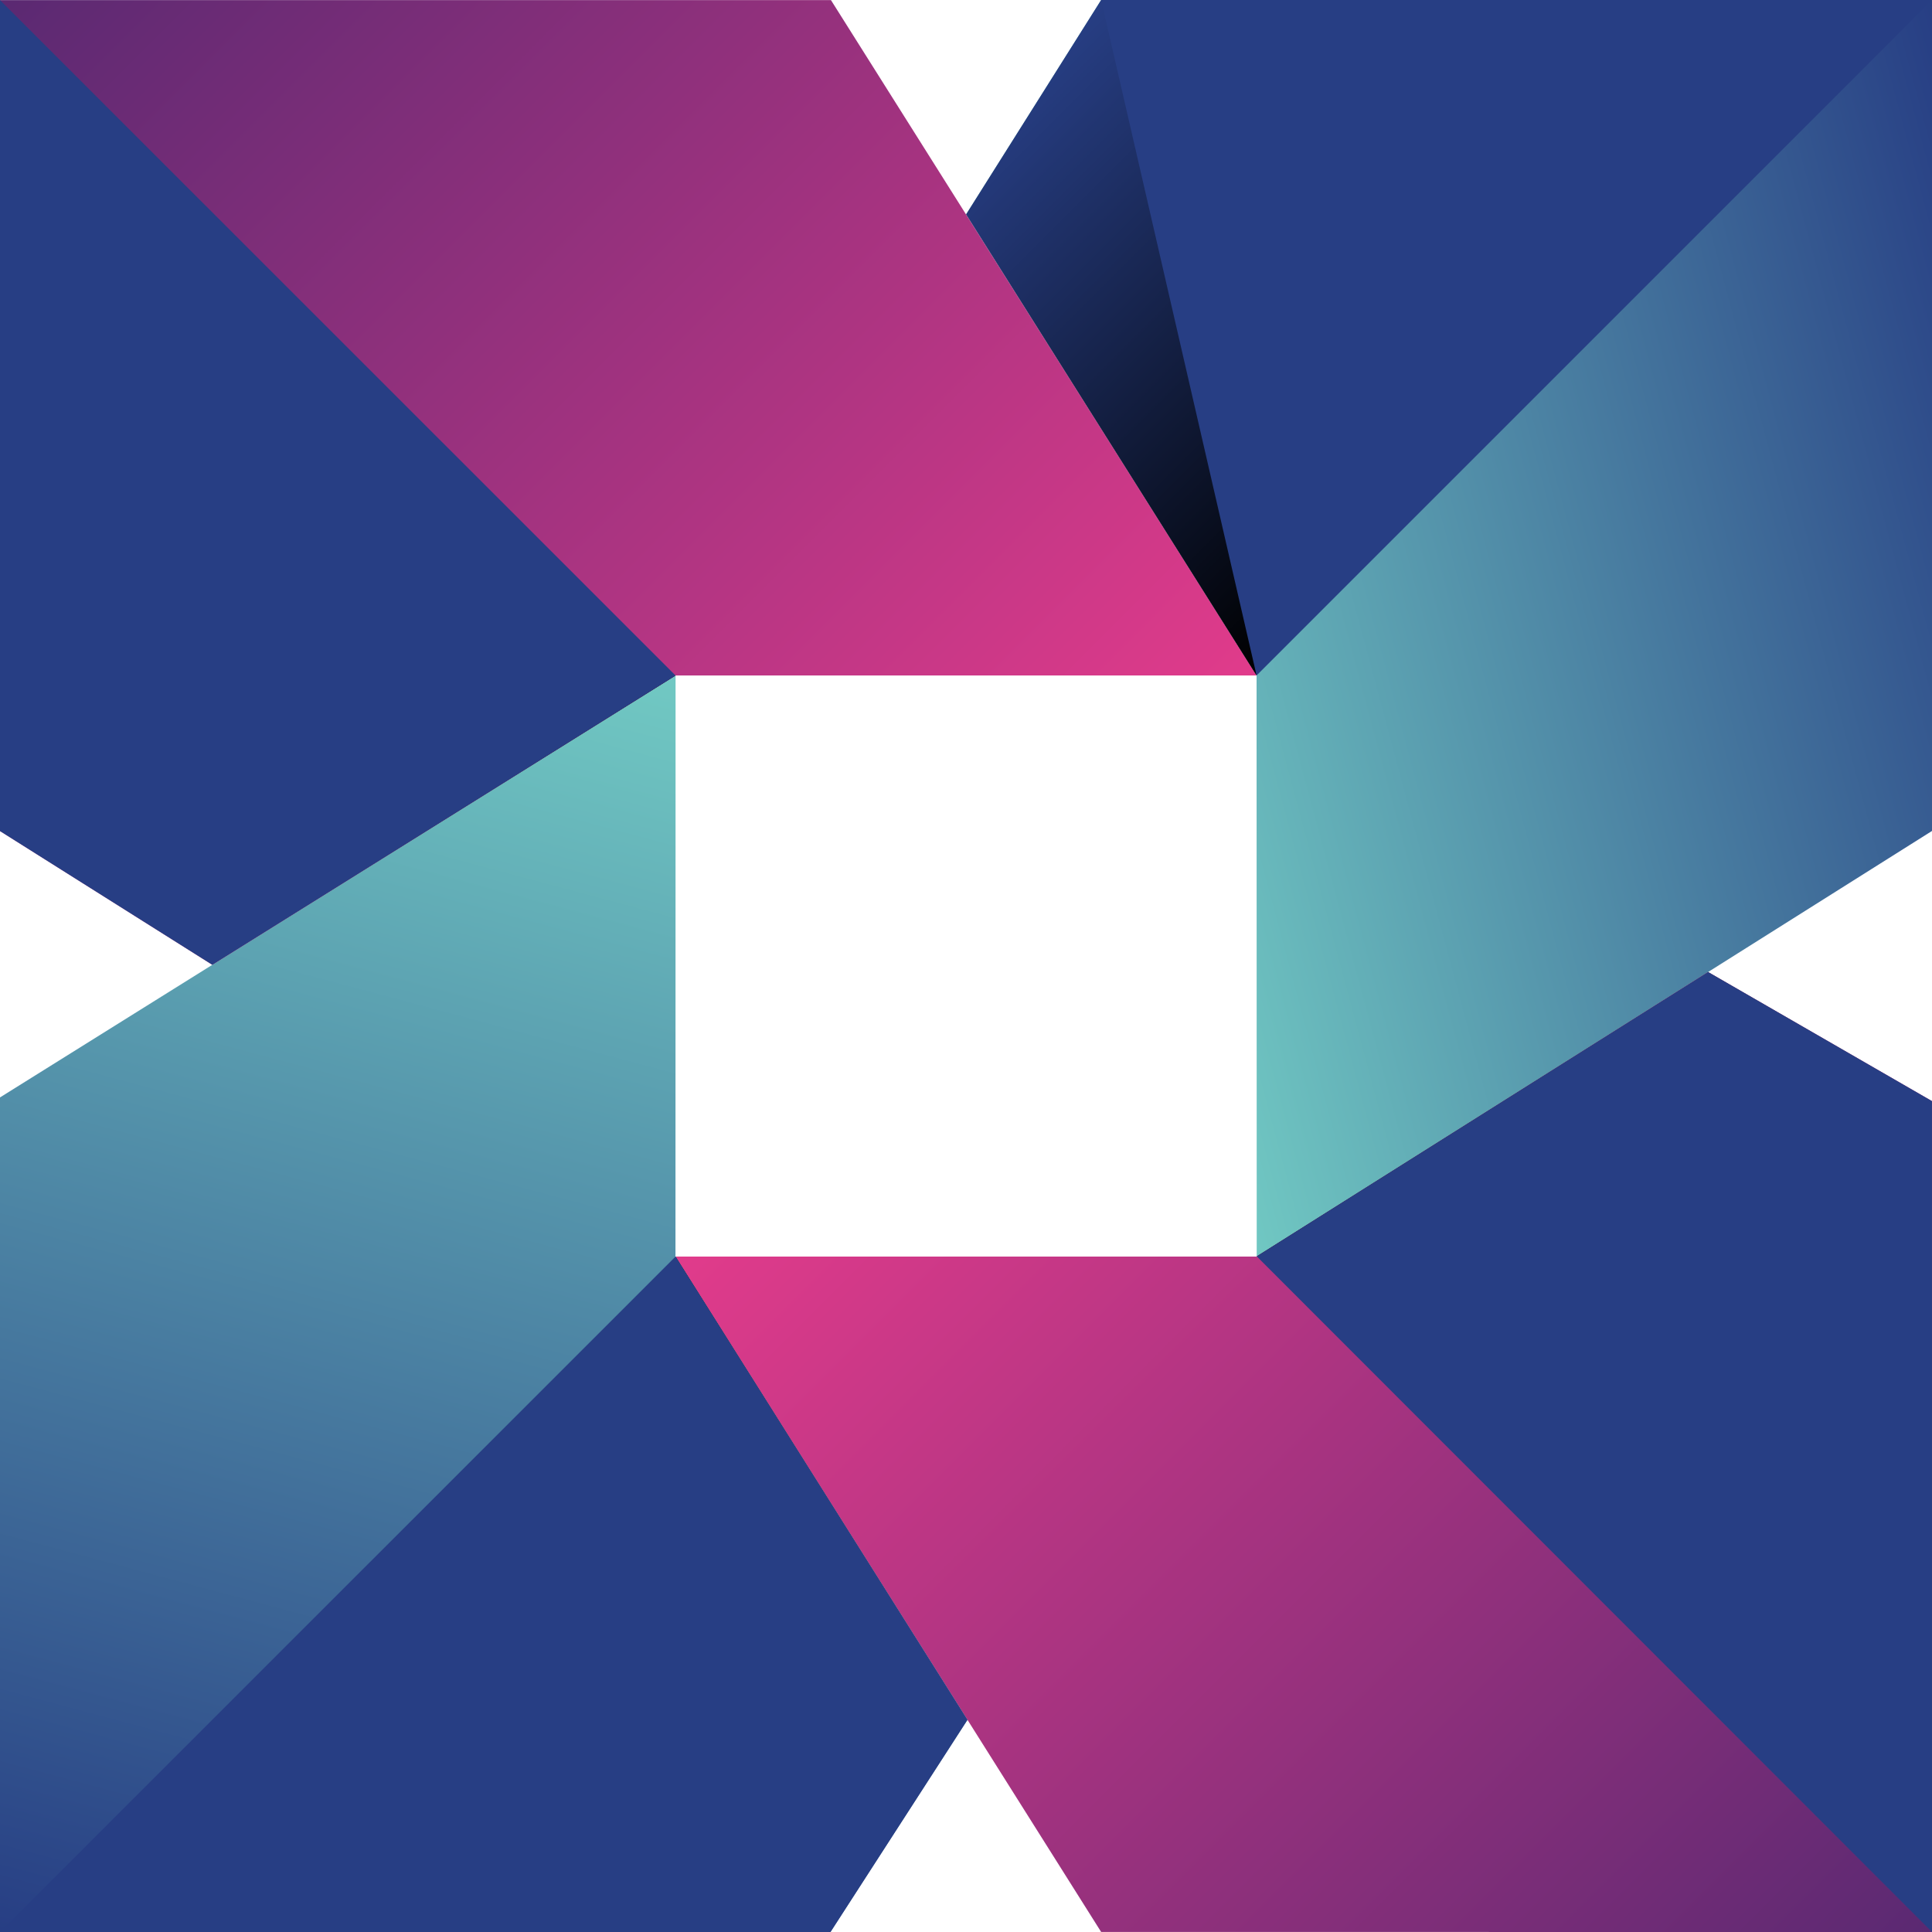
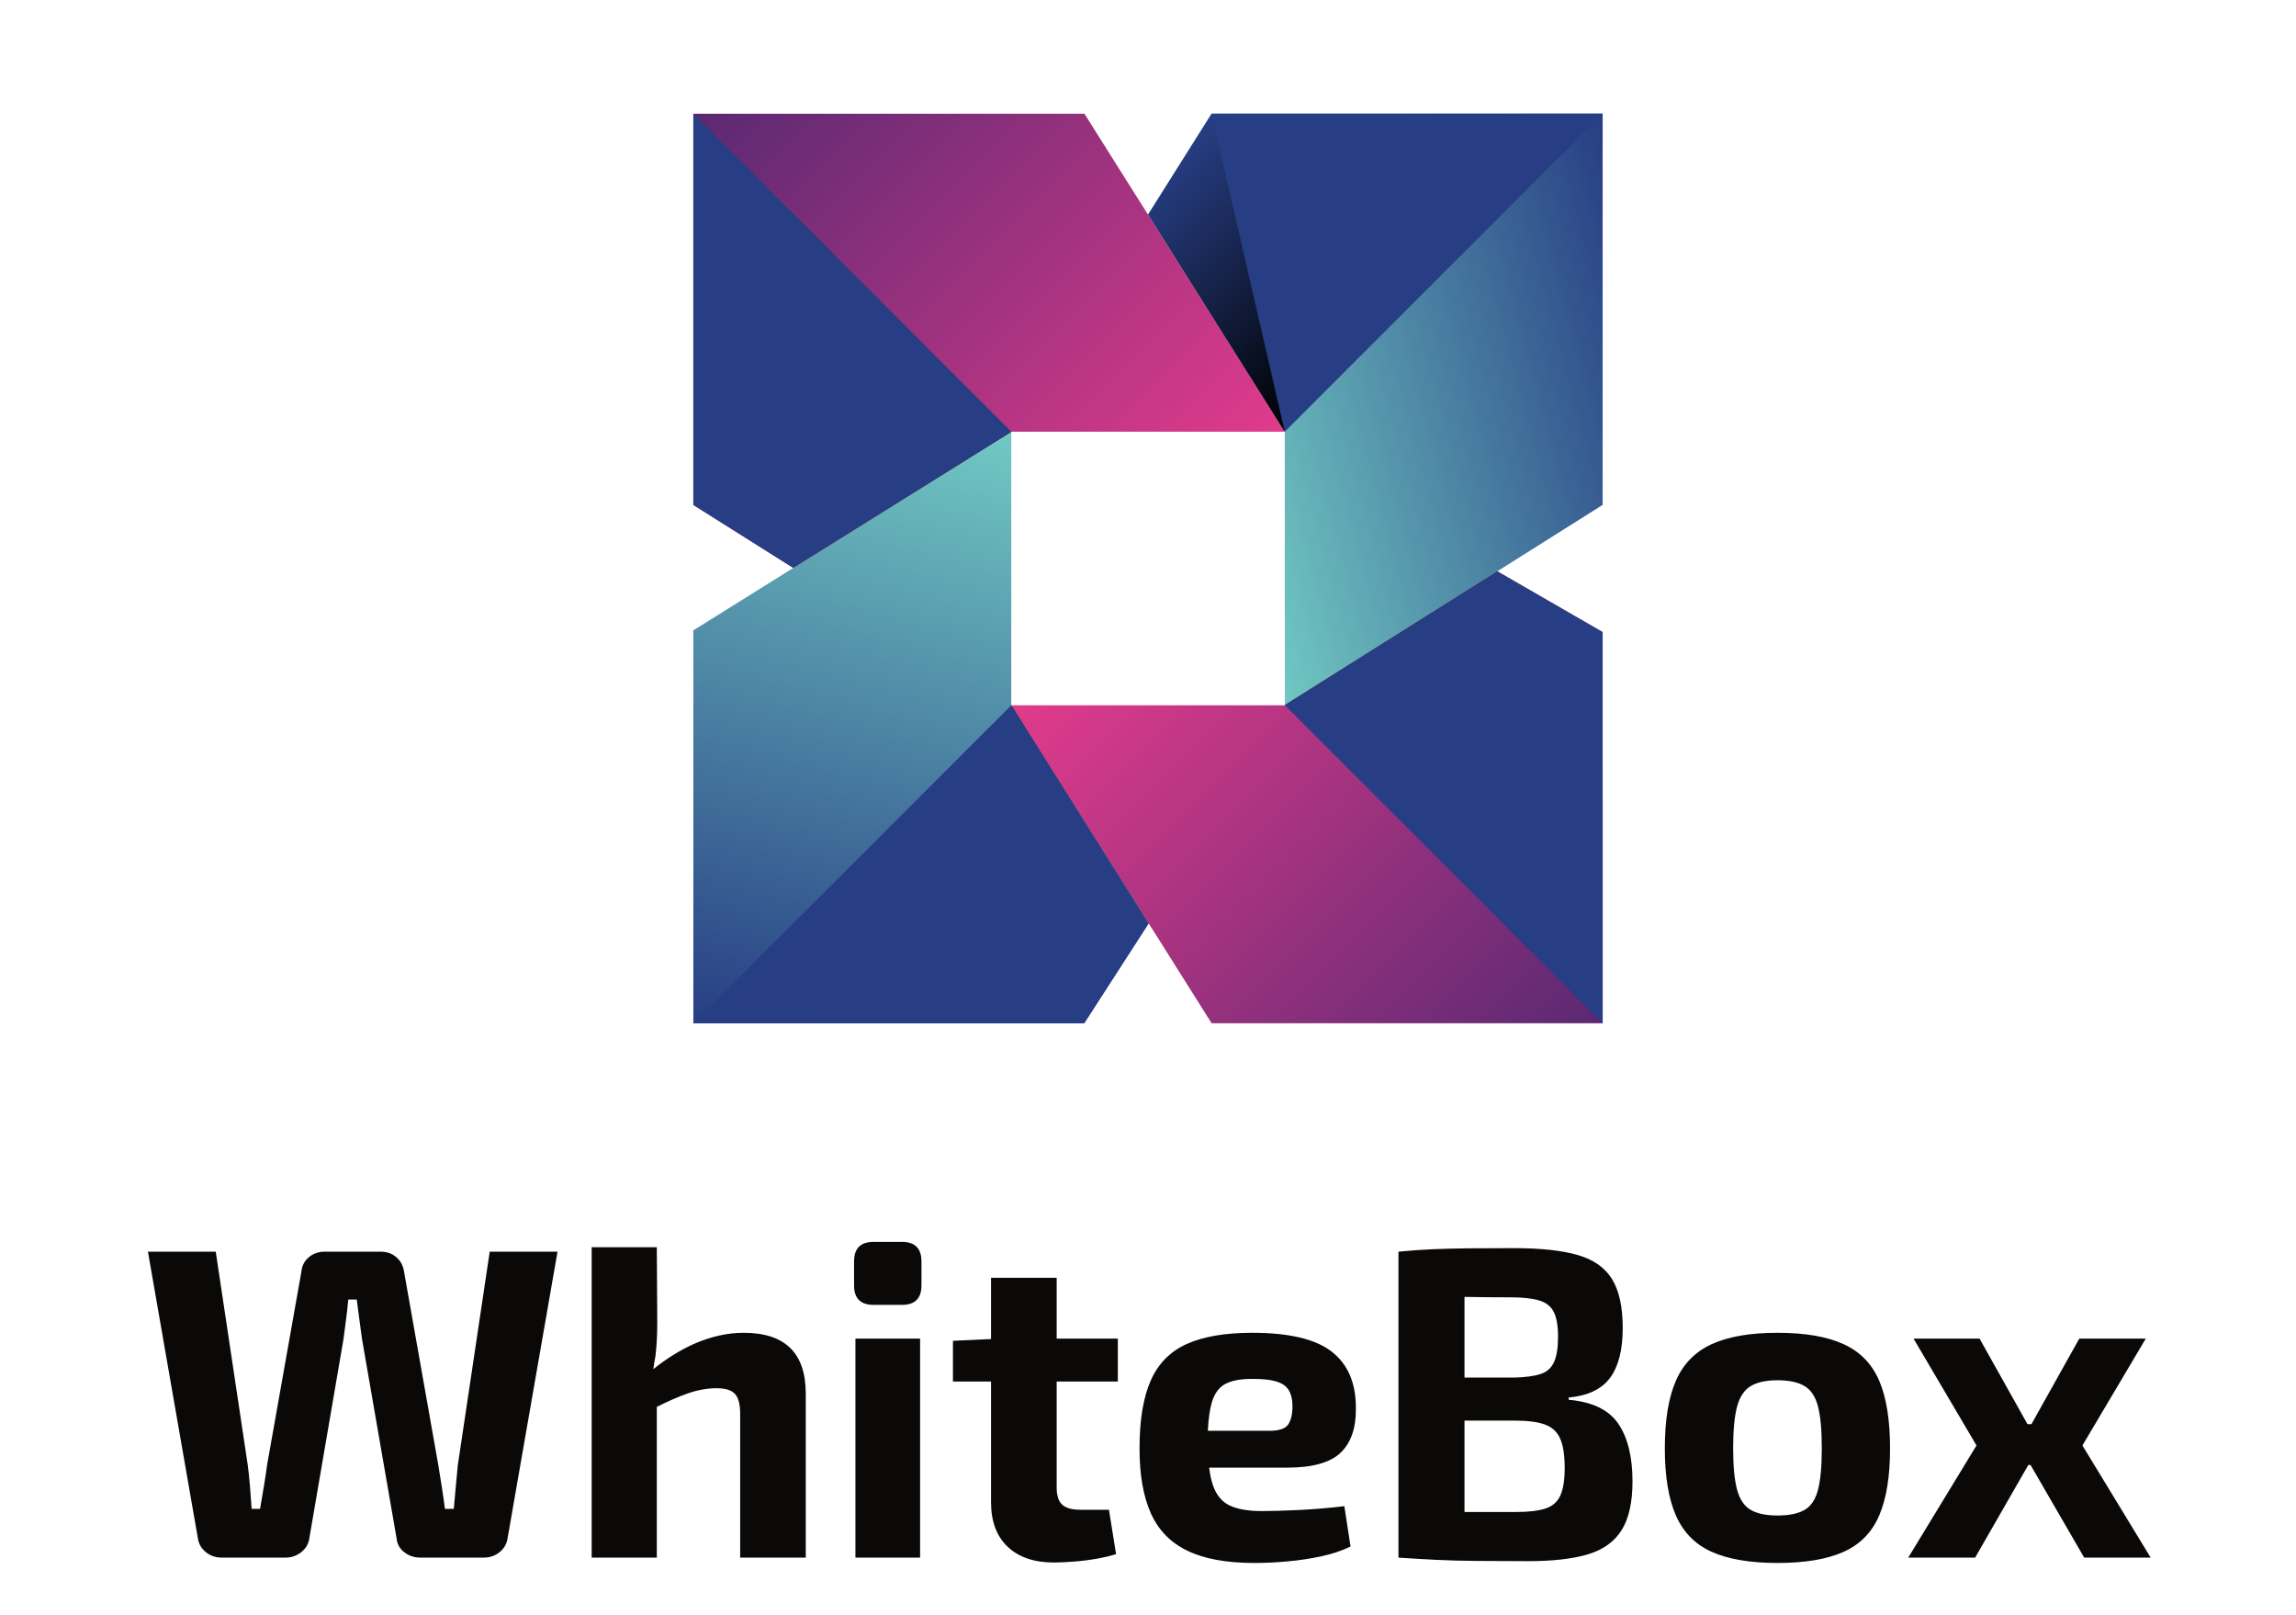
- <svg xmlns="http://www.w3.org/2000/svg" version="1.1" width="400" height="400" viewBox="0 0 400 400" role="img" aria-label="WhiteBox">
-   <defs>
-     <linearGradient id="SVGID_1_" gradientUnits="userSpaceOnUse" x1="224.41" y1="135.30" x2="422.09" y2="82.33">
-       <stop offset="0" stop-color="#71C9C3" />
-       <stop offset="1" stop-color="#273E84" />
-     </linearGradient>
-     <linearGradient id="SVGID_2_" gradientUnits="userSpaceOnUse" x1="140.77" y1="140.05" x2="66.37" y2="417.73">
-       <stop offset="0" stop-color="#71C9C3" />
-       <stop offset="1" stop-color="#273E84" />
-     </linearGradient>
-     <linearGradient id="SVGID_3_" gradientUnits="userSpaceOnUse" x1="200.01" y1="199.98" x2="0.02" y2="-0.02">
-       <stop offset="0" stop-color="#E13B8B" />
-       <stop offset="1" stop-color="#5A2972" />
-     </linearGradient>
-     <linearGradient id="SVGID_4_" gradientUnits="userSpaceOnUse" x1="200.03" y1="199.97" x2="400.02" y2="399.95">
-       <stop offset="0" stop-color="#E13B8B" />
-       <stop offset="1" stop-color="#5A2972" />
-     </linearGradient>
-     <linearGradient id="SVGID_5_" gradientUnits="userSpaceOnUse" x1="260.20" y1="230.65" x2="400.01" y2="230.65">
-       <stop offset="0" stop-color="#000000" />
-       <stop offset="1" stop-color="#000000" stop-opacity="0" />
-     </linearGradient>
-     <linearGradient id="SVGID_6_" gradientUnits="userSpaceOnUse" x1="287.10" y1="112.89" x2="201.08" y2="26.88">
-       <stop offset="0" stop-color="#000000" />
-       <stop offset="1" stop-color="#000000" stop-opacity="0" />
-     </linearGradient>
-     <linearGradient id="SVGID_7_" gradientUnits="userSpaceOnUse" x1="112.98" y1="112.90" x2="26.94" y2="198.94">
-       <stop offset="0" stop-color="#000000" />
-       <stop offset="1" stop-color="#000000" stop-opacity="0" />
-     </linearGradient>
-     <linearGradient id="SVGID_8_" gradientUnits="userSpaceOnUse" x1="112.95" y1="287.06" x2="198.90" y2="373.01">
-       <stop offset="0" stop-color="#000000" />
-       <stop offset="1" stop-color="#000000" stop-opacity="0" />
-     </linearGradient>
-   </defs>
-   <g>
-     <polygon fill="url(#SVGID_1_)" points="400,172.04 260.19,260.13 260.16,139.85 200.02,44.39 227.98,0 400,0" />
-     <polygon fill="url(#SVGID_2_)" points="171.94,400 0,400 0,227.21 139.87,139.85 139.85,260.18 200.3,356.07" />
-     <polygon fill="#273E84" points="260.16,139.85 200.02,44.39 227.98,0 400,0" />
-     <polygon fill="url(#SVGID_3_)" points="139.88,139.85 43.96,199.75 0,172.06 0,0.02 172.04,0.02 260.16,139.85" />
-     <polygon fill="url(#SVGID_4_)" points="400,400 227.98,399.99 139.87,260.16 260.16,260.16 353.64,201.25 400,227.97" />
-     <polygon fill="url(#SVGID_5_)" points="260.19,260.13 353.64,201.25 400,227.97" />
-     <polygon fill="url(#SVGID_6_)" points="260.16,139.85 200.02,44.39 227.98,0" />
-     <polygon fill="url(#SVGID_7_)" points="139.87,139.85 0.01,172.07 43.96,199.75" />
-     <polygon fill="url(#SVGID_8_)" points="171.94,400 139.87,260.16 200.3,356.07" />
-     <polygon fill="#273E84" points="260.19,260.11 353.64,201.25 399.99,227.98 400,400" />
-     <polygon fill="#273E84" points="139.87,260.15 200.3,356.07 171.94,400 0,400" />
-     <polygon fill="#273E84" points="139.87,139.86 43.96,199.75 0,172.06 0,0.02" />
+ <svg xmlns="http://www.w3.org/2000/svg" width="404" height="284" viewBox="0 0 404 284" role="img" aria-label="WhiteBox">
+   <g transform="translate(122 20) scale(0.4)">
+     <defs>
+       <linearGradient id="SVGID_1_" gradientUnits="userSpaceOnUse" x1="224.41" y1="135.30" x2="422.09" y2="82.33">
+         <stop offset="0" stop-color="#71C9C3" />
+         <stop offset="1" stop-color="#273E84" />
+       </linearGradient>
+       <linearGradient id="SVGID_2_" gradientUnits="userSpaceOnUse" x1="140.77" y1="140.05" x2="66.37" y2="417.73">
+         <stop offset="0" stop-color="#71C9C3" />
+         <stop offset="1" stop-color="#273E84" />
+       </linearGradient>
+       <linearGradient id="SVGID_3_" gradientUnits="userSpaceOnUse" x1="200.01" y1="199.98" x2="0.02" y2="-0.02">
+         <stop offset="0" stop-color="#E13B8B" />
+         <stop offset="1" stop-color="#5A2972" />
+       </linearGradient>
+       <linearGradient id="SVGID_4_" gradientUnits="userSpaceOnUse" x1="200.03" y1="199.97" x2="400.02" y2="399.95">
+         <stop offset="0" stop-color="#E13B8B" />
+         <stop offset="1" stop-color="#5A2972" />
+       </linearGradient>
+       <linearGradient id="SVGID_5_" gradientUnits="userSpaceOnUse" x1="260.20" y1="230.65" x2="400.01" y2="230.65">
+         <stop offset="0" stop-color="#000000" />
+         <stop offset="1" stop-color="#000000" stop-opacity="0" />
+       </linearGradient>
+       <linearGradient id="SVGID_6_" gradientUnits="userSpaceOnUse" x1="287.10" y1="112.89" x2="201.08" y2="26.88">
+         <stop offset="0" stop-color="#000000" />
+         <stop offset="1" stop-color="#000000" stop-opacity="0" />
+       </linearGradient>
+       <linearGradient id="SVGID_7_" gradientUnits="userSpaceOnUse" x1="112.98" y1="112.90" x2="26.94" y2="198.94">
+         <stop offset="0" stop-color="#000000" />
+         <stop offset="1" stop-color="#000000" stop-opacity="0" />
+       </linearGradient>
+       <linearGradient id="SVGID_8_" gradientUnits="userSpaceOnUse" x1="112.95" y1="287.06" x2="198.90" y2="373.01">
+         <stop offset="0" stop-color="#000000" />
+         <stop offset="1" stop-color="#000000" stop-opacity="0" />
+       </linearGradient>
+     </defs>
+     <g>
+       <polygon fill="url(#SVGID_1_)" points="400,172.04 260.19,260.13 260.16,139.85 200.02,44.39 227.98,0 400,0" />
+       <polygon fill="url(#SVGID_2_)" points="171.94,400 0,400 0,227.21 139.87,139.85 139.85,260.18 200.3,356.07" />
+       <polygon fill="#273E84" points="260.16,139.85 200.02,44.39 227.98,0 400,0" />
+       <polygon fill="url(#SVGID_3_)" points="139.88,139.85 43.96,199.75 0,172.06 0,0.02 172.04,0.02 260.16,139.85" />
+       <polygon fill="url(#SVGID_4_)" points="400,400 227.98,399.99 139.87,260.16 260.16,260.16 353.64,201.25 400,227.97" />
+       <polygon fill="url(#SVGID_5_)" points="260.19,260.13 353.64,201.25 400,227.97" />
+       <polygon fill="url(#SVGID_6_)" points="260.16,139.85 200.02,44.39 227.98,0" />
+       <polygon fill="url(#SVGID_7_)" points="139.87,139.85 0.01,172.07 43.96,199.75" />
+       <polygon fill="url(#SVGID_8_)" points="171.94,400 139.87,260.16 200.3,356.07" />
+       <polygon fill="#273E84" points="260.19,260.11 353.64,201.25 399.99,227.98 400,400" />
+       <polygon fill="#273E84" points="139.87,260.15 200.3,356.07 171.94,400 0,400" />
+       <polygon fill="#273E84" points="139.87,139.86 43.96,199.75 0,172.06 0,0.02" />
+     </g>
  </g>
+   <path transform="translate(24 274)" d="M62.17-53.82L74.10-53.82L65.29-3.28Q65.05-1.87 63.88-0.94Q62.71 0 61.07 0L61.07 0L50.00 0Q48.36 0 47.15-0.94Q45.94-1.87 45.79-3.35L45.79-3.35L39.70-38.45Q39.47-40.17 39.23-41.92Q39-43.68 38.77-45.40L38.77-45.40L37.28-45.40Q37.13-43.68 36.89-41.89Q36.66-40.09 36.43-38.38L36.43-38.38L30.42-3.35Q30.19-1.87 28.98-0.94Q27.77 0 26.21 0L26.21 0L15.05 0Q13.42 0 12.25-0.94Q11.08-1.87 10.84-3.28L10.84-3.28L2.03-53.82L13.96-53.82L19.58-16.38Q19.81-14.66 19.97-12.71Q20.12-10.76 20.28-8.58L20.28-8.58L21.76-8.58Q22.07-10.45 22.43-12.52Q22.78-14.59 23.01-16.38L23.01-16.38L29.02-50.23Q29.17-51.87 30.34-52.84Q31.51-53.82 33.15-53.82L33.15-53.82L42.98-53.82Q44.62-53.82 45.75-52.84Q46.88-51.87 47.11-50.23L47.11-50.23L53.12-16.30Q53.43-14.43 53.74-12.44Q54.05-10.45 54.29-8.58L54.29-8.58L55.85-8.58Q56.00-10.45 56.20-12.48Q56.39-14.51 56.55-16.22L56.55-16.22L62.17-53.82ZM106.86-39.55L106.86-39.55Q117.78-39.55 117.78-28.86L117.78-28.86L117.78 0L106.24 0L106.24-25.27Q106.24-27.85 105.30-28.82Q104.36-29.80 102.10-29.80L102.10-29.80Q99.61-29.80 96.95-28.86L96.95-28.86Q94.69-28.08 91.57-26.52L91.57-26.52L91.57 0L80.11 0L80.11-54.60L91.57-54.60L91.65-41.26Q91.65-38.22 91.34-35.49L91.34-35.49Q91.10-34.24 90.95-33.15L90.95-33.15Q94.46-35.96 98.12-37.60L98.12-37.60Q102.57-39.55 106.86-39.55ZM126.52-38.53L137.90-38.53L137.90 0L126.52 0L126.52-38.53ZM129.71-55.54L134.71-55.54Q138.14-55.54 138.14-52.10L138.14-52.10L138.14-47.89Q138.14-44.46 134.71-44.46L134.71-44.46L129.71-44.46Q126.28-44.46 126.28-47.89L126.28-47.89L126.28-52.10Q126.28-55.54 129.71-55.54L129.71-55.54ZM150.38-49.22L161.93-49.22L161.93-38.53L172.69-38.53L172.69-30.97L161.93-30.97L161.93-12.32Q161.93-10.22 162.90-9.32Q163.88-8.42 166.14-8.42L166.14-8.42L171.13-8.42L172.38-0.62Q170.98-0.16 168.95 0.20Q166.92 0.55 164.89 0.70Q162.86 0.86 161.46 0.86L161.46 0.86Q156.23 0.86 153.31-1.91Q150.38-4.68 150.38-9.75L150.38-9.75L150.38-30.97L143.68-30.97L143.68-38.14L150.38-38.45L150.38-49.22ZM196.33-39.55L196.33-39.55Q206.08-39.55 210.33-36.23Q214.58-32.92 214.58-26.36L214.58-26.36Q214.66-21.14 211.93-18.49Q209.20-15.83 202.49-15.83L202.49-15.83L188.76-15.83Q188.99-14.04 189.38-12.87L189.38-12.87Q190.24-10.22 192.31-9.20Q194.38-8.19 198.04-8.19L198.04-8.19Q200.69-8.19 204.63-8.38Q208.57-8.58 212.55-9.05L212.55-9.05L213.64-1.95Q211.38-0.86 208.49-0.23Q205.61 0.39 202.57 0.66Q199.52 0.94 196.72 0.94L196.72 0.94Q189.38 0.94 184.94-1.21Q180.49-3.35 178.50-7.80Q176.51-12.25 176.51-19.19L176.51-19.19Q176.51-26.75 178.50-31.20Q180.49-35.65 184.86-37.60Q189.23-39.55 196.33-39.55ZM188.53-22.31L188.53-22.31L199.37-22.31Q201.94-22.31 202.68-23.44Q203.42-24.57 203.42-26.60L203.42-26.60Q203.42-29.33 201.90-30.38Q200.38-31.43 196.72-31.43L196.72-31.43Q193.52-31.51 191.72-30.61Q189.93-29.72 189.23-27.30L189.23-27.30Q188.68-25.43 188.53-22.31ZM242.42-54.44L242.42-54.44Q249.44-54.44 253.62-53.23Q257.79-52.03 259.66-48.98Q261.53-45.94 261.53-40.40L261.53-40.40Q261.53-34.63 259.31-31.63Q257.09-28.63 252.02-28.16L252.02-28.16L252.02-27.77Q258.26-27.22 260.75-23.56Q263.25-19.89 263.25-13.42L263.25-13.42Q263.25-7.88 261.34-4.84Q259.43-1.79 255.41-0.58Q251.39 0.62 244.92 0.62L244.92 0.62Q239.69 0.62 235.83 0.58Q231.97 0.55 228.73 0.39Q225.50 0.23 222.07 0L222.07 0L222.07-53.82Q225.19-54.13 228.07-54.25Q230.96-54.37 234.39-54.41Q237.82-54.44 242.42-54.44ZM233.69-24.10L233.69-8.03Q237.82-8.03 242.81-8.03L242.81-8.03Q246.17-8.03 248.00-8.66Q249.83-9.28 250.57-10.96Q251.32-12.64 251.32-15.76L251.32-15.76Q251.32-19.11 250.54-20.90Q249.76-22.70 247.88-23.40Q246.01-24.10 242.58-24.10L242.58-24.10L233.69-24.10ZM233.69-45.86L233.69-31.67L242.42-31.67Q245.39-31.75 247.06-32.29Q248.74-32.84 249.44-34.40Q250.15-35.96 250.15-38.84Q250.15-41.73 249.40-43.21Q248.66-44.69 246.83-45.24Q245.00-45.79 241.80-45.79L241.80-45.79Q237.43-45.79 234.08-45.86L234.08-45.86Q233.84-45.86 233.69-45.86L233.69-45.86ZM288.76-39.55L288.76-39.55Q296.01-39.55 300.38-37.56Q304.75-35.57 306.66-31.12Q308.57-26.68 308.57-19.19L308.57-19.19Q308.57-11.86 306.66-7.41Q304.75-2.96 300.38-1.01Q296.01 0.94 288.76 0.94L288.76 0.94Q281.58 0.94 277.21-1.01Q272.84-2.96 270.89-7.41Q268.94-11.86 268.94-19.19L268.94-19.19Q268.94-26.68 270.89-31.12Q272.84-35.57 277.21-37.56Q281.58-39.55 288.76-39.55ZM288.76-31.20L288.76-31.20Q285.79-31.20 284.08-30.19Q282.36-29.17 281.66-26.60Q280.96-24.02 280.96-19.19L280.96-19.19Q280.96-14.51 281.66-11.93Q282.36-9.36 284.08-8.38Q285.79-7.41 288.76-7.41L288.76-7.41Q291.80-7.41 293.51-8.38Q295.23-9.36 295.89-11.93Q296.56-14.51 296.56-19.19L296.56-19.19Q296.56-24.02 295.89-26.60Q295.23-29.17 293.51-30.19Q291.80-31.20 288.76-31.20ZM341.87-38.53L353.57-38.53L342.42-19.73L354.43 0L342.73 0L333.29-16.30L332.90-16.30L323.54 0L311.77 0L323.78-19.73L312.70-38.53L324.32-38.53L332.75-23.48L333.45-23.48L341.87-38.53Z" fill="#0A0907" />
</svg>
